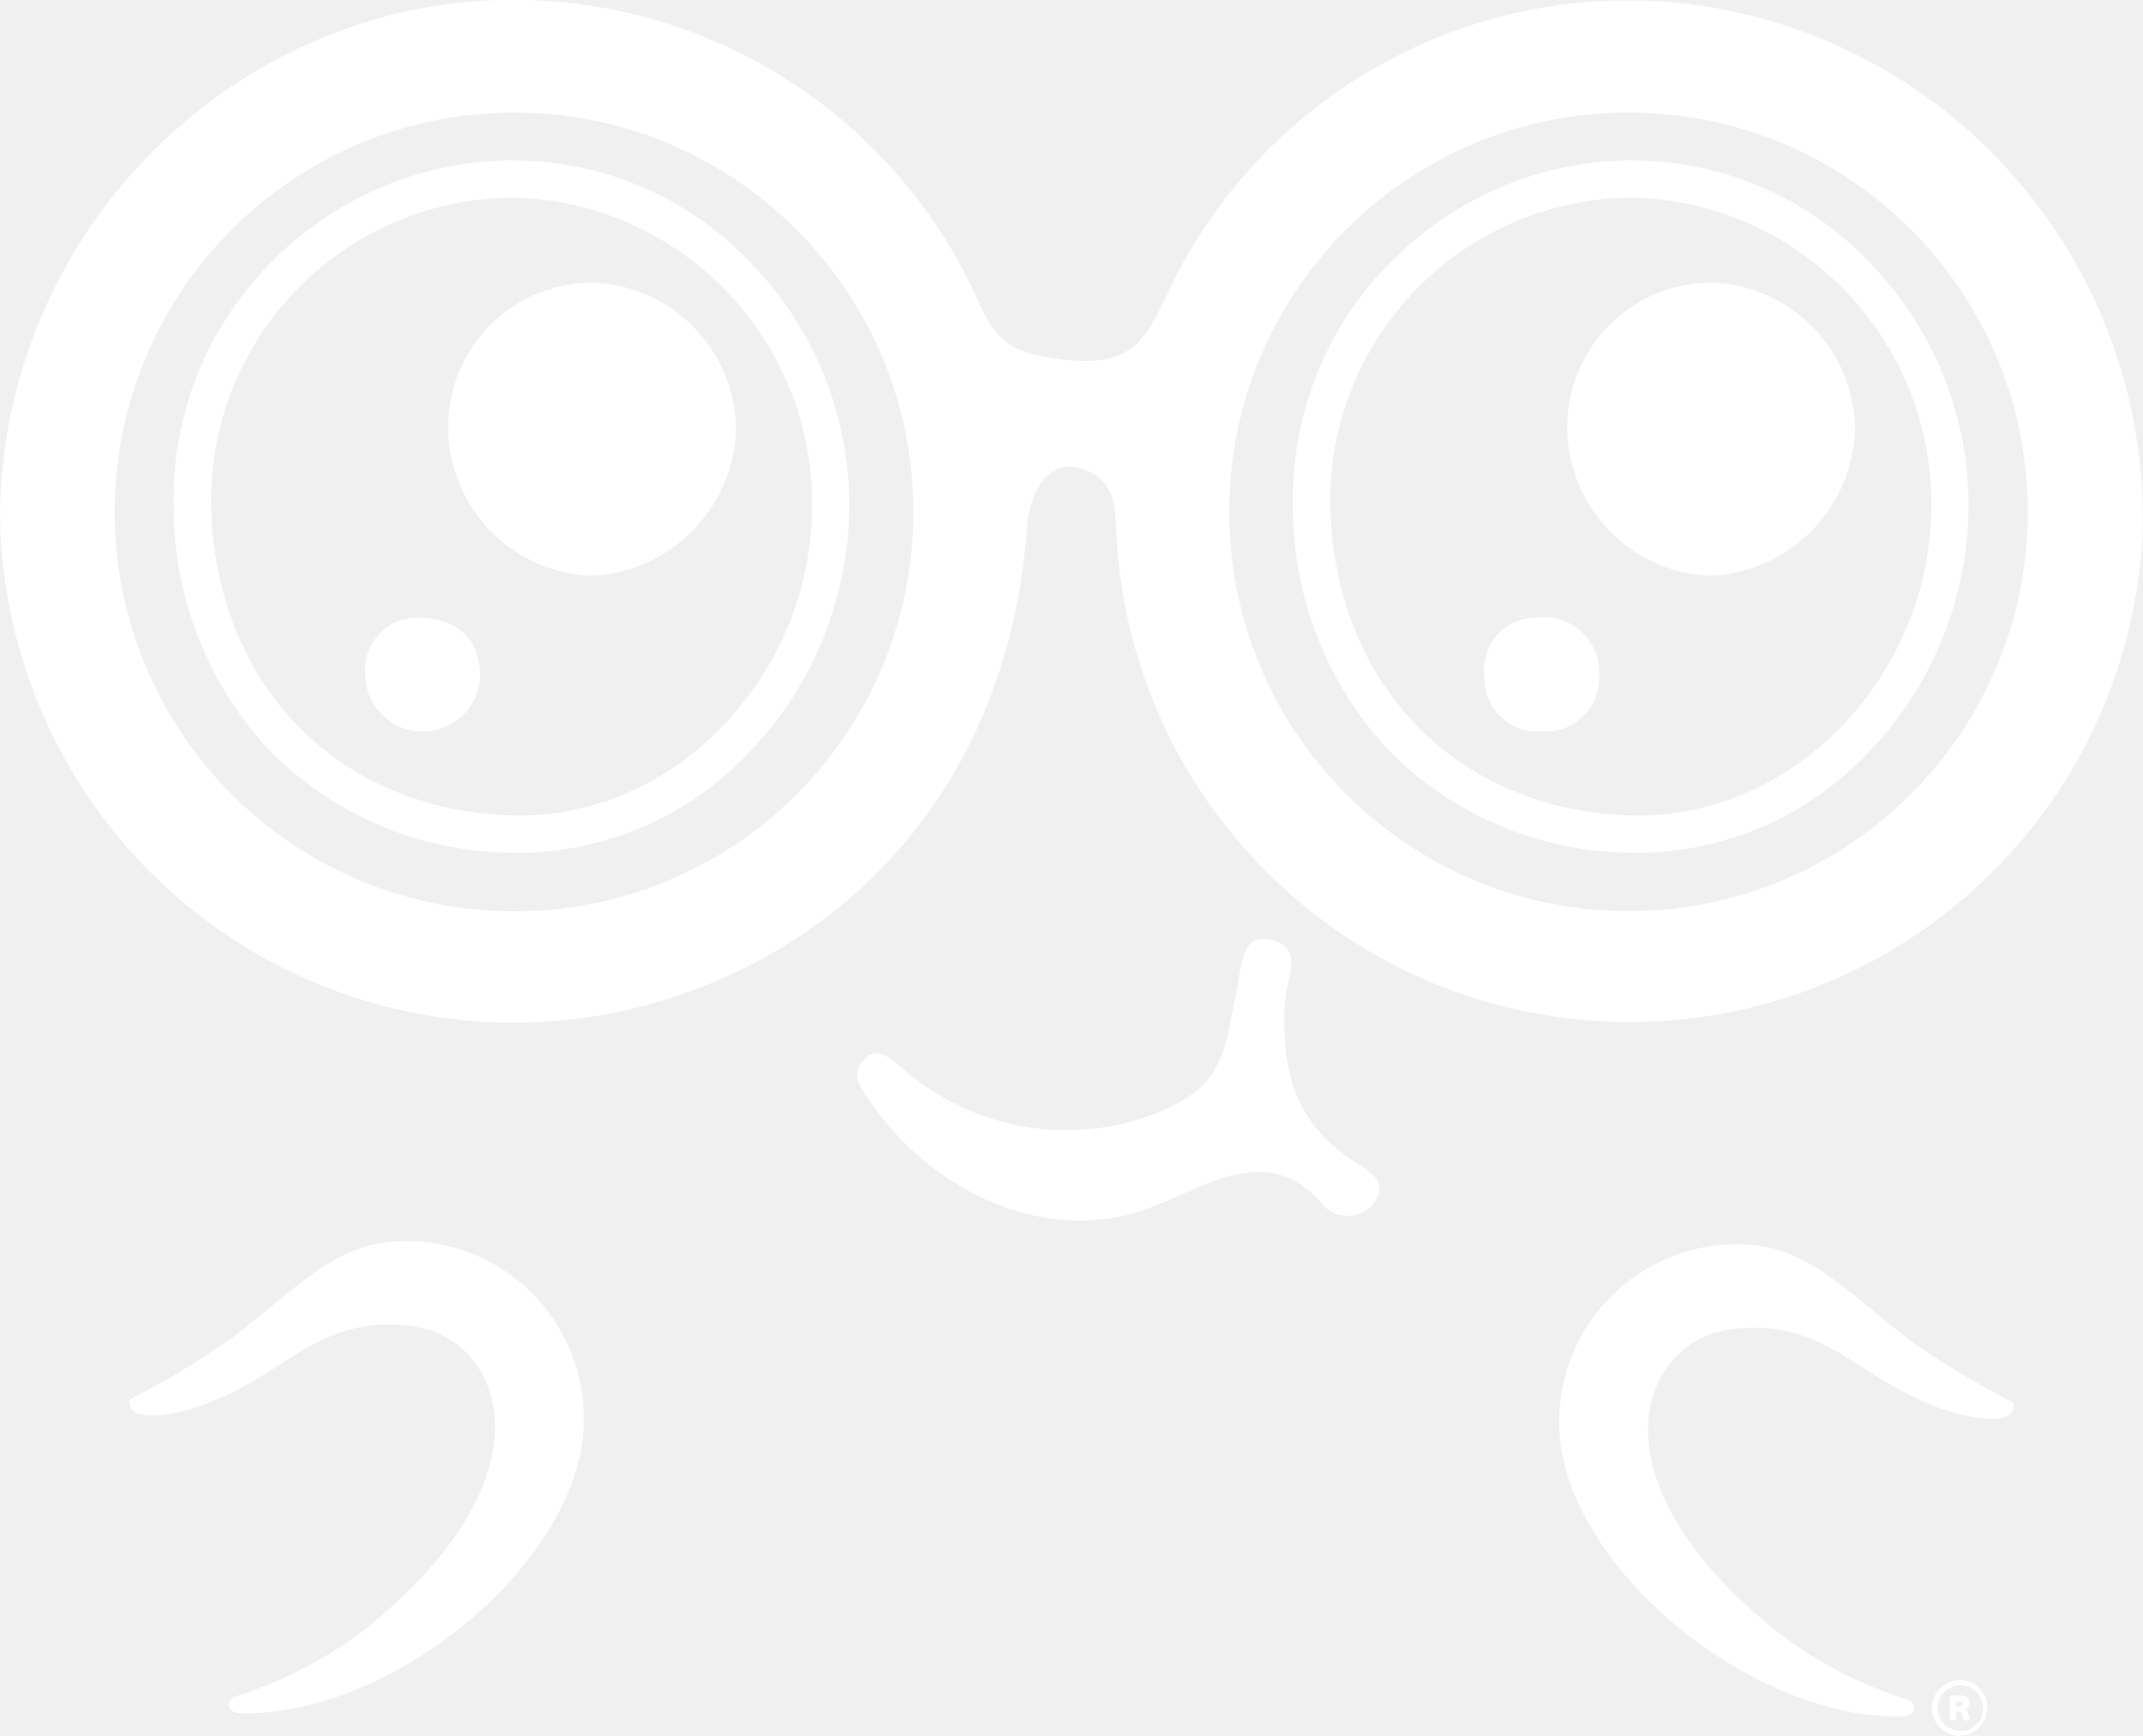
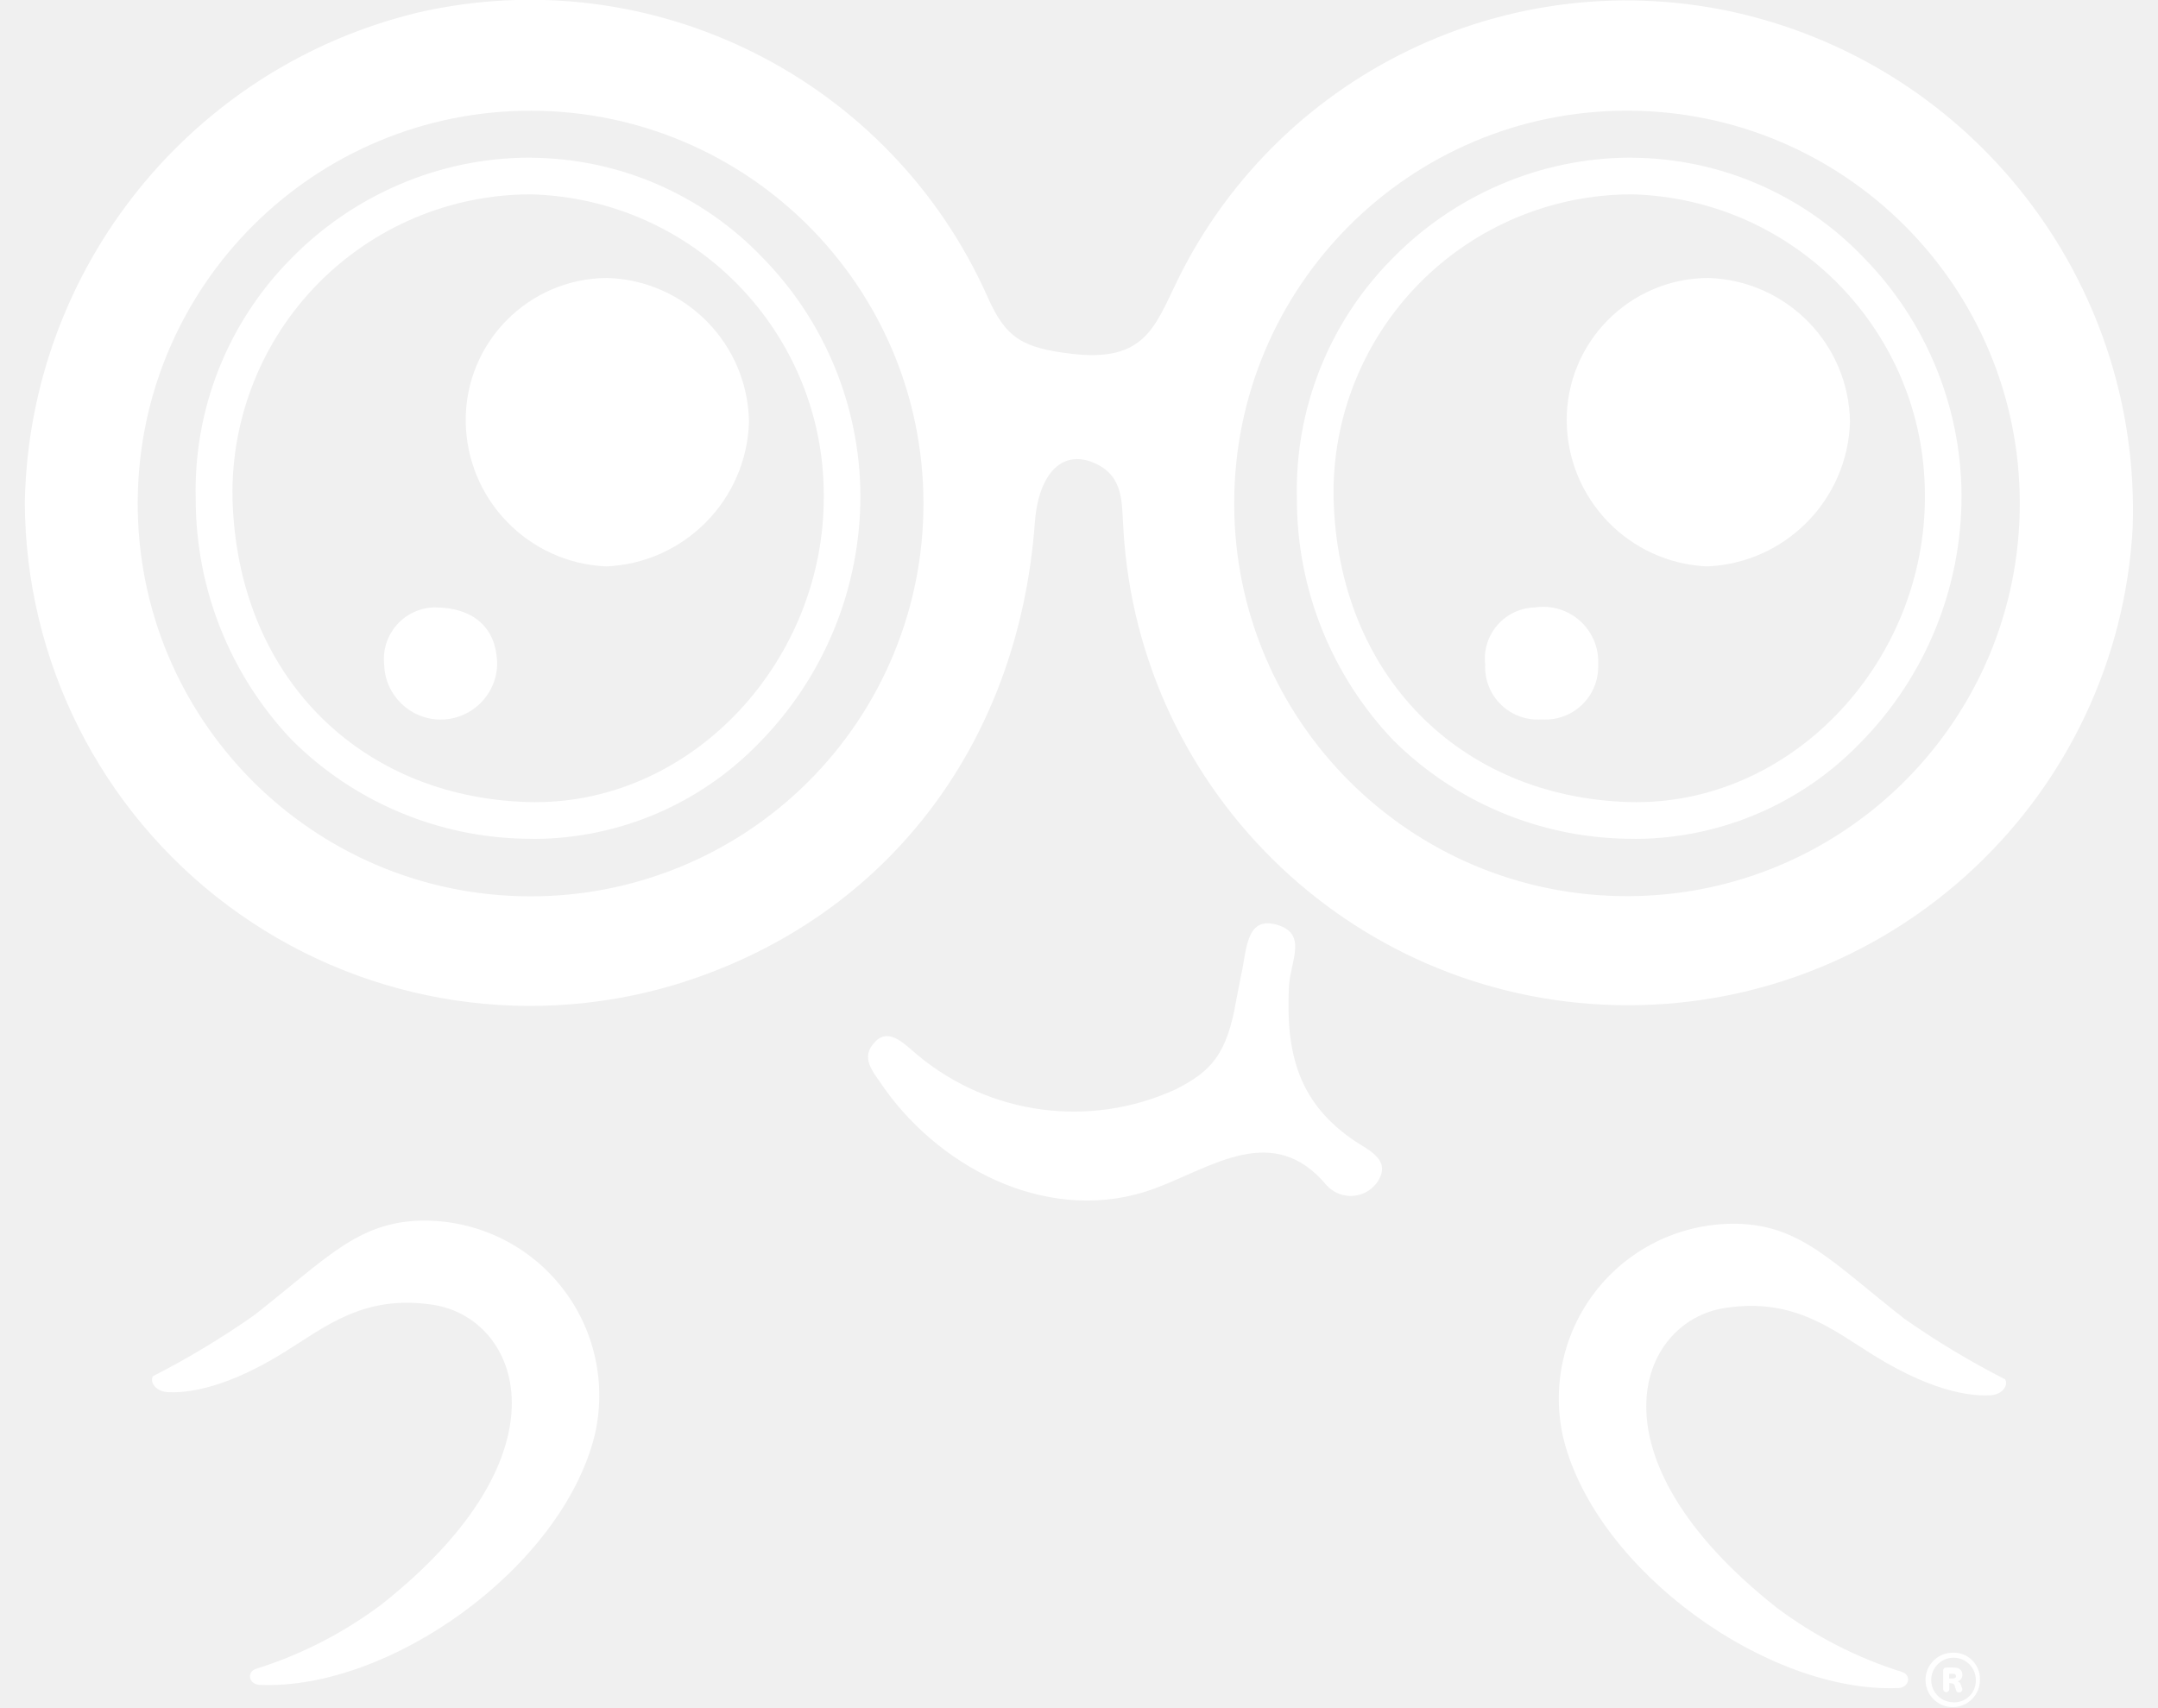
- <svg xmlns="http://www.w3.org/2000/svg" id="CHOMPI_FaceLogo_White" width="89.01" height="72.084" viewBox="0 0 89.01 72.084">
+ <svg xmlns="http://www.w3.org/2000/svg" id="CHOMPI_FaceLogo_White" width="45.5" height="36" viewBox="0 0 89.01 72.084">
  <defs>
    <style>
      .cls-1 {
        fill: #fff;
      }
    </style>
  </defs>
  <g id="Chompi_Club_Logo_-_Face_Wht" data-name="Chompi Club Logo - Face Wht">
    <path id="Path_977" data-name="Path 977" class="cls-1" d="M790.193,778.37a1.149,1.149,0,1,0,1.183,1.149A1.107,1.107,0,0,0,790.193,778.37Zm0,2.091a.942.942,0,1,1,1.01-.94A.915.915,0,0,1,790.193,780.461Z" transform="translate(-708.835 -708.584)" />
    <path id="Path_978" data-name="Path 978" class="cls-1" d="M795.5,783.036c0-.2-.133-.307-.374-.307h-.311a.123.123,0,0,0-.125.133v.779a.129.129,0,1,0,.258,0v-.254l.116.013a.124.124,0,0,1,.112.1l.057.182a.123.123,0,0,0,.125.1.135.135,0,0,0,.125-.2l-.049-.129a.19.19,0,0,0-.133-.138.28.28,0,0,0,.2-.281Zm-.41.156h-.148v-.2h.142c.08,0,.148.027.148.1S795.179,783.193,795.09,783.193Z" transform="translate(-713.702 -712.319)" />
    <path id="Path_979" data-name="Path 979" class="cls-1" d="M278.1,650.984c-2.686.069-4.011,1.633-7.028,3.994a35.532,35.532,0,0,1-4.271,2.573c-.153.251.123.655.636.675s2.14.036,4.92-1.694c1.738-1.08,3.363-2.447,6.286-1.991,3.648.569,5.9,6.243-2.19,12.646a17.582,17.582,0,0,1-5.309,2.724c-.385.127-.311.642.152.675,5.472.241,12.719-4.909,14.141-10.492a7.383,7.383,0,0,0-7.337-9.109Z" transform="translate(-261.39 -599.443)" />
    <path id="Path_980" data-name="Path 980" class="cls-1" d="M695.873,655.916c-3.017-2.361-4.342-3.925-7.027-3.994a7.381,7.381,0,0,0-7.337,9.109c1.422,5.584,8.669,10.732,14.141,10.493h0c.463-.033.537-.547.152-.675a17.583,17.583,0,0,1-5.309-2.725c-8.093-6.4-5.837-12.077-2.19-12.645,2.922-.456,4.548.911,6.286,1.991,2.78,1.73,4.406,1.715,4.92,1.695s.789-.422.636-.675a35.746,35.746,0,0,1-4.272-2.573Z" transform="translate(-616.542 -600.248)" />
    <path id="Path_981" data-name="Path 981" class="cls-1" d="M302.188,291.871a21.114,21.114,0,0,0-24.22,11.136c-.96,1.967-1.372,3.472-4.445,3.118-2.1-.242-2.806-.67-3.564-2.374a21.148,21.148,0,0,0-24.02-12.048A21.7,21.7,0,0,0,229.3,312.381a21.334,21.334,0,0,0,27.349,20.411c8.835-2.646,14.591-10,15.291-19.534h0c.158-2.143,1.21-3.156,2.6-2.484,1.163.562,1.064,1.652,1.137,2.714a21.339,21.339,0,0,0,42.612-.024,21.542,21.542,0,0,0-16.108-21.594ZM250.554,329.03a16.586,16.586,0,1,1,16.684-16.6,16.565,16.565,0,0,1-16.684,16.6Zm46.418-.007a16.583,16.583,0,0,1-.063-33.167h0a16.583,16.583,0,1,1,.062,33.167Z" transform="translate(-229.3 -291.183)" />
    <path id="Path_982" data-name="Path 982" class="cls-1" d="M498.393,572.59h0c-2.352-1.579-2.958-3.623-2.808-6.553.067-1.079.8-2.222-.514-2.6s-1.268,1.1-1.5,2.1c-.052.291-.143.7-.212,1.086-.392,2.288-1.053,3.011-2.58,3.776a10.311,10.311,0,0,1-10.848-1.437c-.508-.414-1.192-1.2-1.789-.61-.709.7-.126,1.269.382,2.023,2.5,3.491,7.126,5.78,11.392,4.2,2.411-.892,5.013-2.846,7.267-.125a1.376,1.376,0,0,0,2.093-.09c.7-.961-.3-1.382-.881-1.772Z" transform="translate(-442.216 -524.391)" />
    <path id="Path_983" data-name="Path 983" class="cls-1" d="M293.841,337.65h-.056a13.961,13.961,0,0,0-5.575,1.155,14.2,14.2,0,0,0-4.549,3.136,13.888,13.888,0,0,0-4,10.112,14.755,14.755,0,0,0,4.08,10.209,14.317,14.317,0,0,0,9.844,4.147c.137,0,.276.007.413.007a13.261,13.261,0,0,0,9.437-4.042,14.853,14.853,0,0,0,4.287-10.5,14.437,14.437,0,0,0-4.12-9.991,13.636,13.636,0,0,0-9.765-4.229ZM294,364.865h0c-.12,0-.242,0-.362-.006-7.055-.228-12.24-5.314-12.425-12.846A12.6,12.6,0,0,1,293.787,339.2h.049a12.711,12.711,0,0,1,12.34,12.684C306.232,358.834,300.715,364.865,294,364.865Z" transform="translate(-272.446 -330.994)" />
    <path id="Path_984" data-name="Path 984" class="cls-1" d="M337.323,470.23h0a2.181,2.181,0,0,0-2.12,2.414,2.386,2.386,0,0,0,4.77.01C339.961,471.039,338.927,470.23,337.323,470.23Z" transform="translate(-320.032 -444.583)" />
    <path id="Path_985" data-name="Path 985" class="cls-1" d="M365.212,373.119h0a6,6,0,0,0-5.973,6.025,6.2,6.2,0,0,0,5.932,6.154,6.3,6.3,0,0,0,6.028-6.1,6.172,6.172,0,0,0-5.985-6.079Z" transform="translate(-340.626 -361.382)" />
    <path id="Path_986" data-name="Path 986" class="cls-1" d="M618.351,337.65H618.3a13.961,13.961,0,0,0-5.575,1.155,14.2,14.2,0,0,0-4.549,3.136,13.888,13.888,0,0,0-4,10.112,14.755,14.755,0,0,0,4.08,10.209,14.317,14.317,0,0,0,9.844,4.147c.138,0,.276.007.413.007a13.261,13.261,0,0,0,9.437-4.042,14.846,14.846,0,0,0,4.286-10.5,14.437,14.437,0,0,0-4.12-9.991,13.636,13.636,0,0,0-9.765-4.229Zm.159,27.215c-.12,0-.242,0-.362-.006-7.055-.228-12.24-5.314-12.425-12.846A12.6,12.6,0,0,1,618.3,339.2h.049a12.711,12.711,0,0,1,12.34,12.684C630.742,358.834,625.225,364.865,618.51,364.865Z" transform="translate(-550.472 -330.994)" />
    <path id="Path_987" data-name="Path 987" class="cls-1" d="M689.712,373.119a6,6,0,0,0-5.973,6.025,6.2,6.2,0,0,0,5.932,6.154h0a6.3,6.3,0,0,0,6.028-6.1,6.172,6.172,0,0,0-5.985-6.079Z" transform="translate(-618.644 -361.382)" />
    <path id="Path_988" data-name="Path 988" class="cls-1" d="M661.822,470.216a2.167,2.167,0,0,0-2.12,2.414,2.218,2.218,0,0,0,2.378,2.315h0a2.23,2.23,0,0,0,2.392-2.3A2.318,2.318,0,0,0,661.822,470.216Z" transform="translate(-598.049 -444.568)" />
  </g>
</svg>
